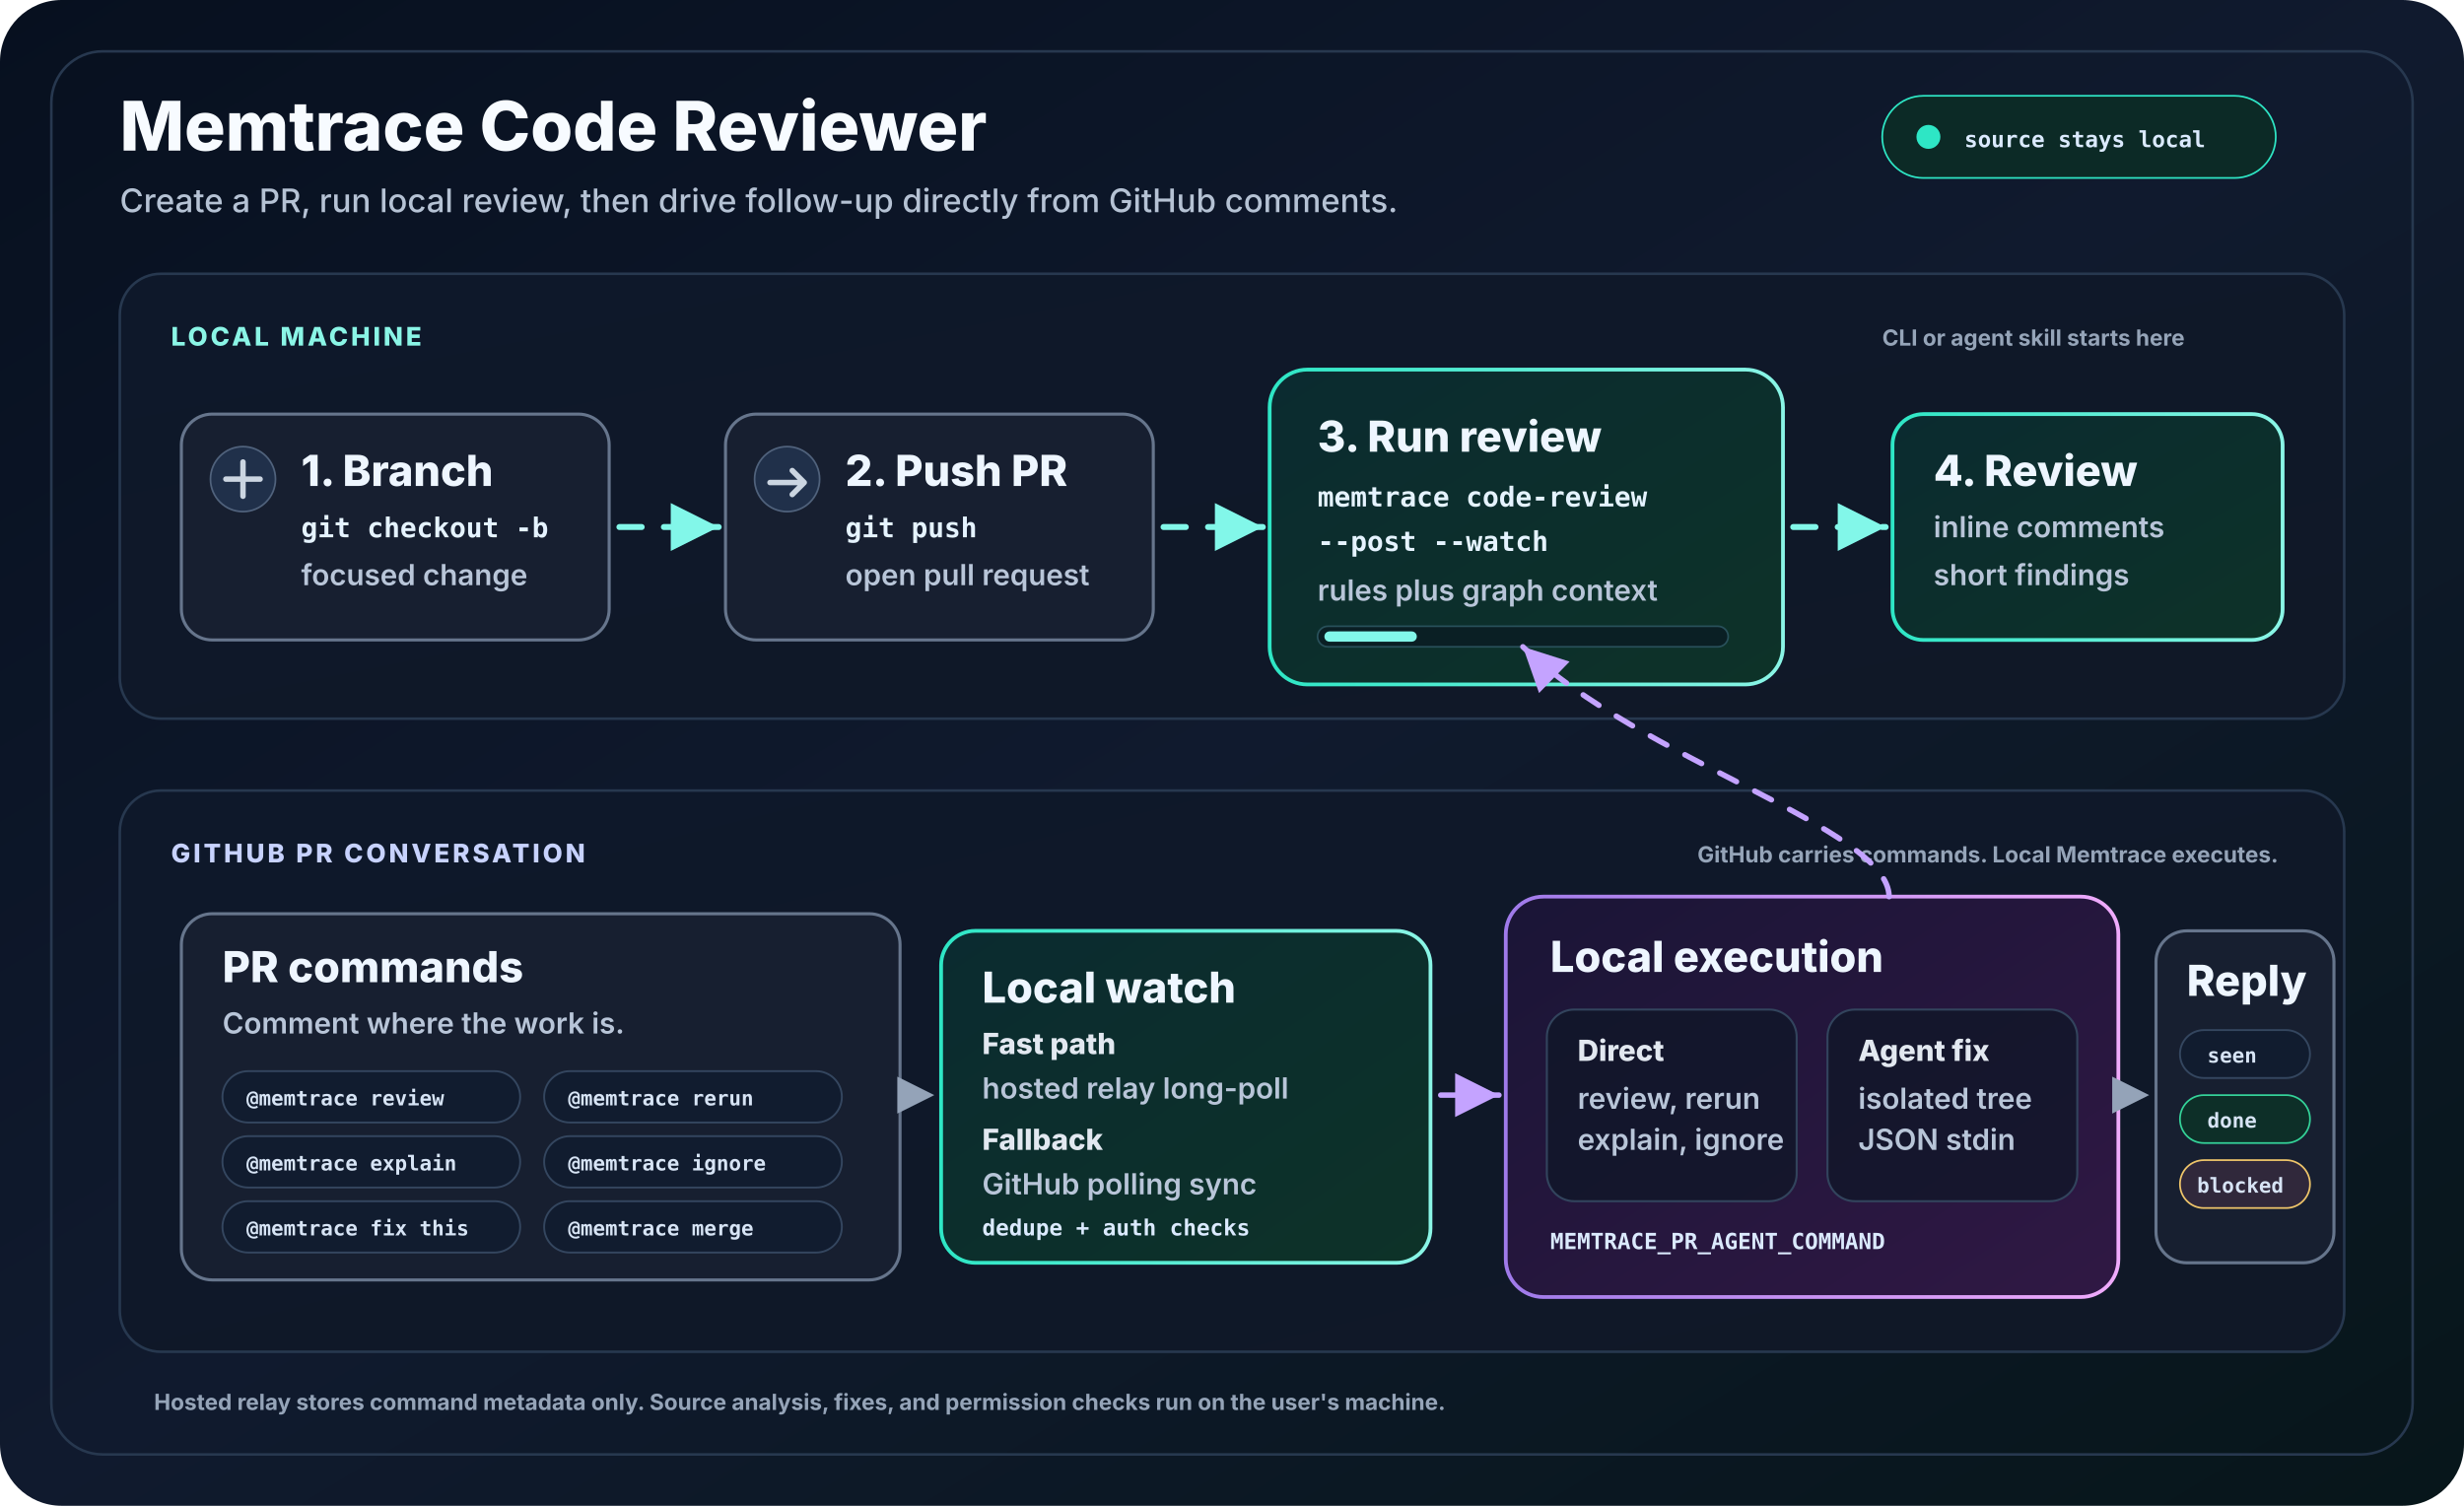
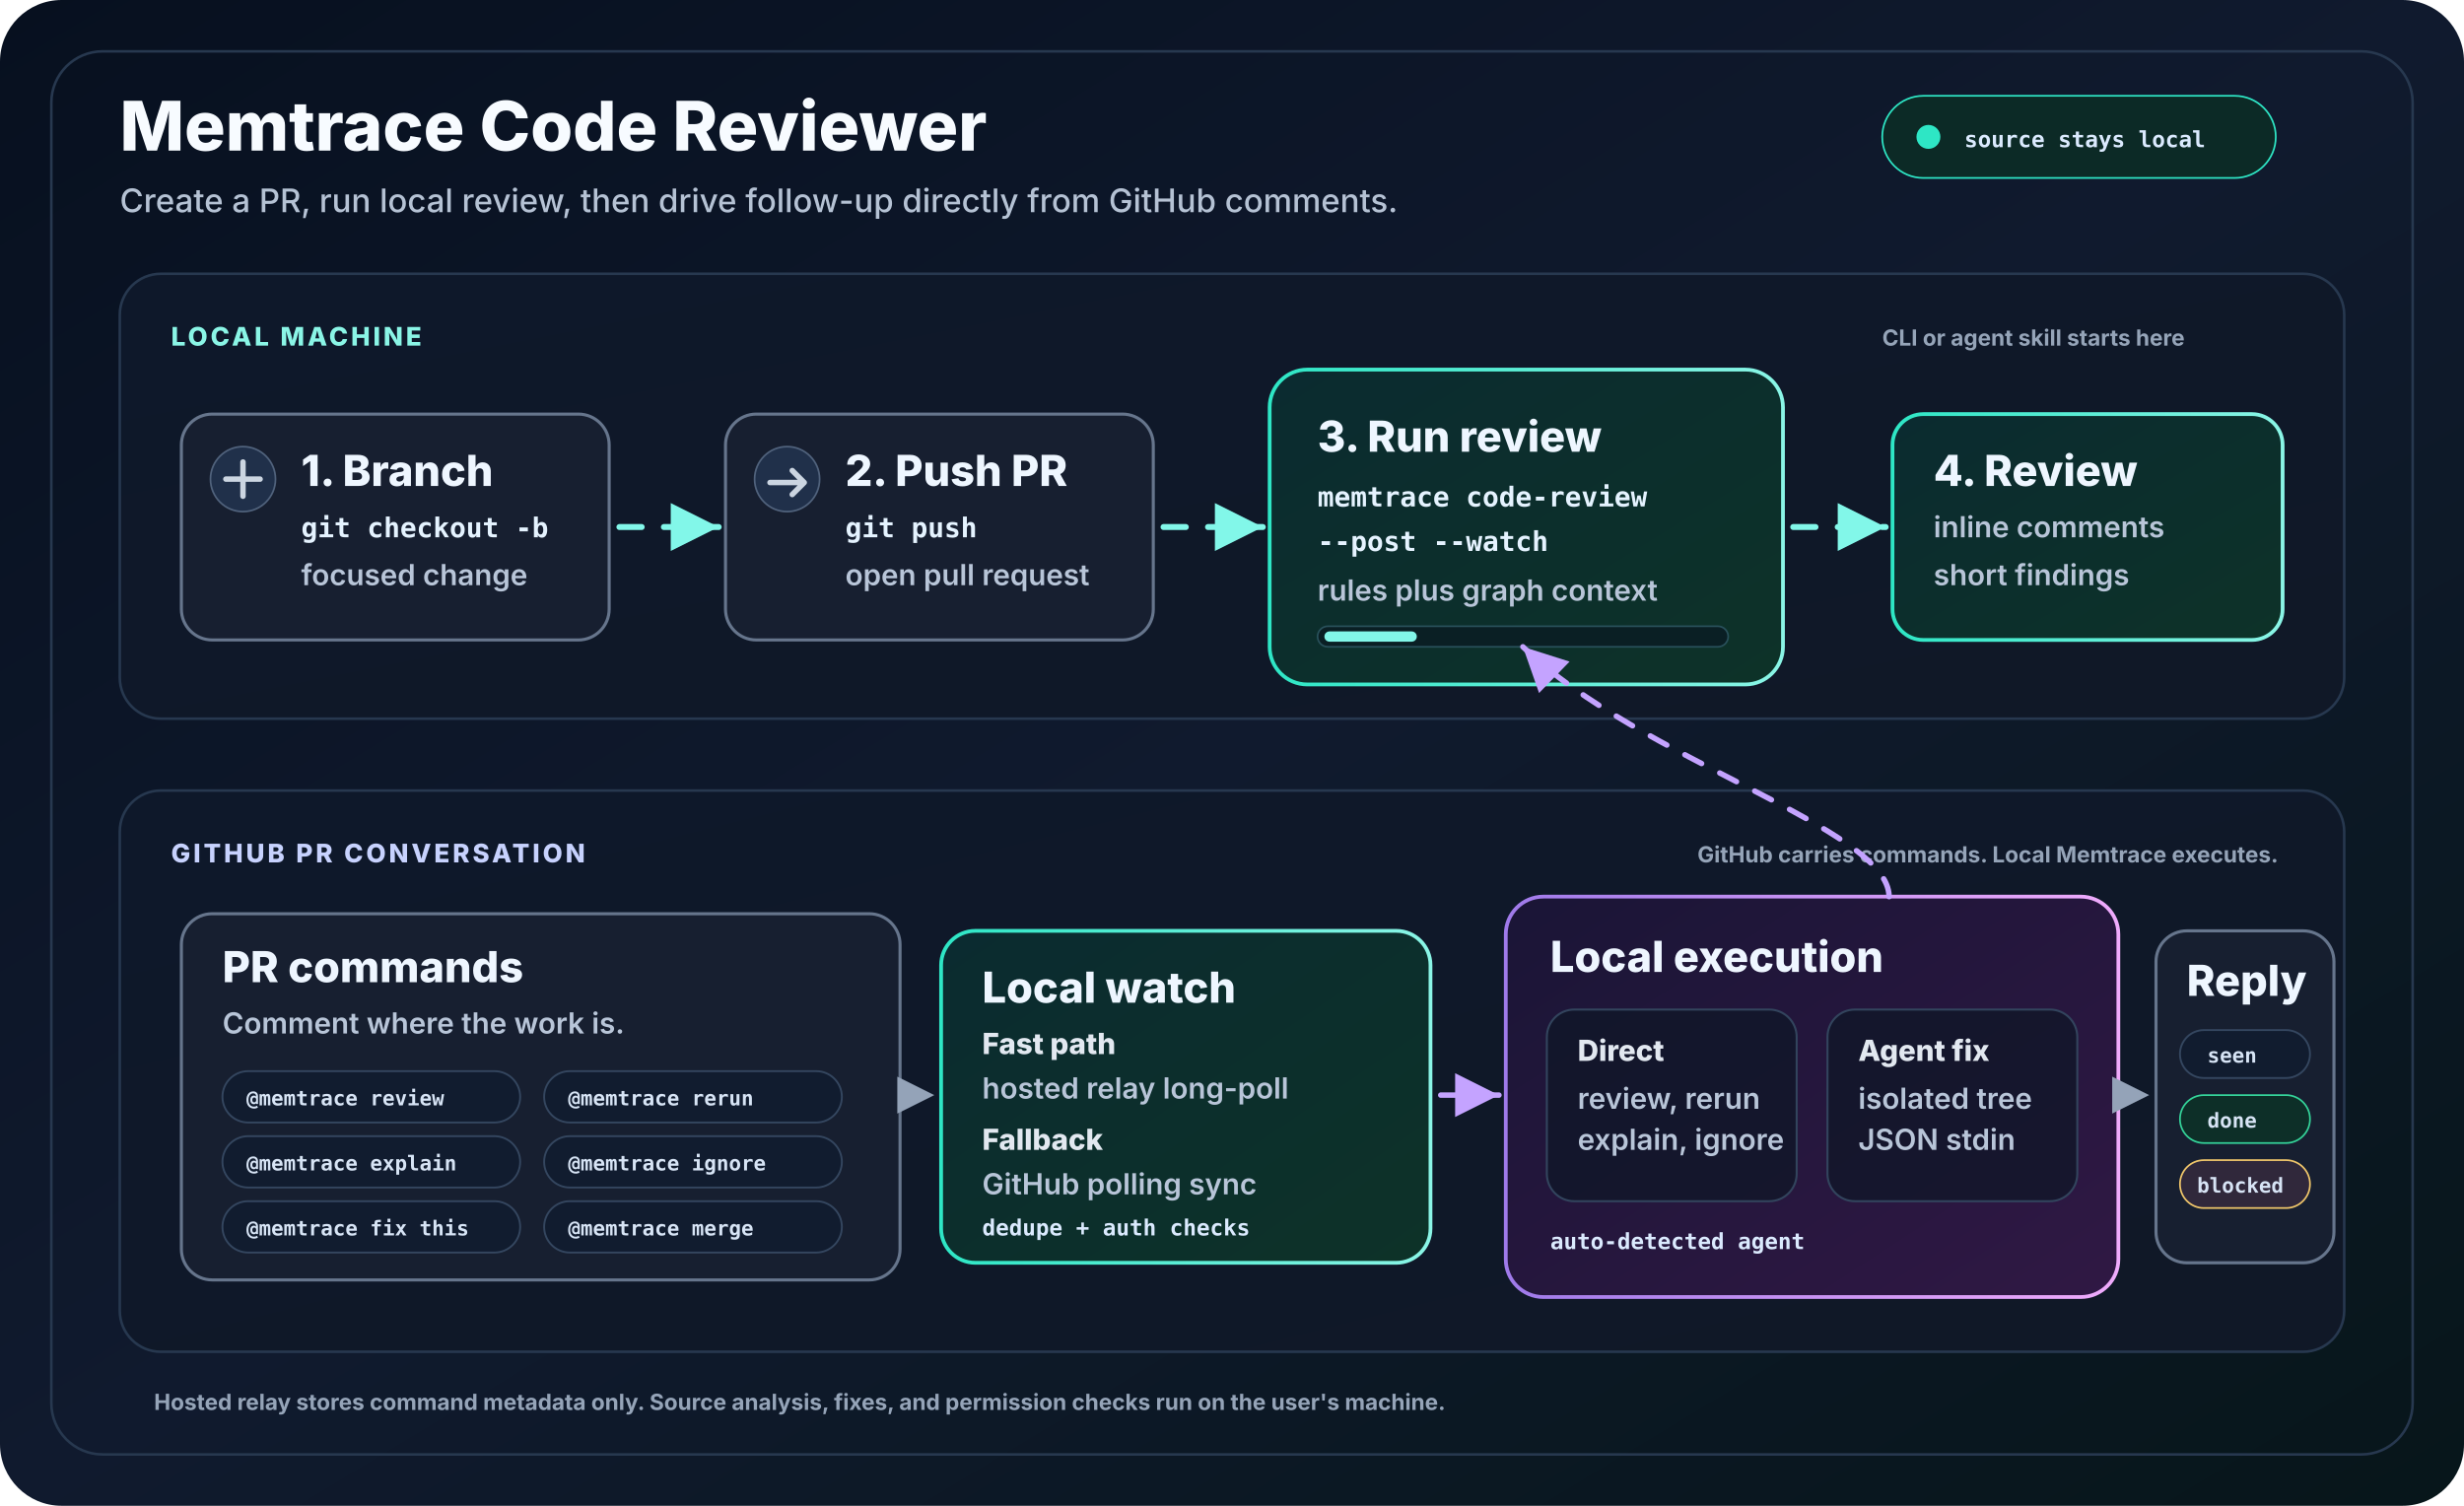
<svg xmlns="http://www.w3.org/2000/svg" viewBox="0 0 1440 880" overflow="hidden" role="img" aria-labelledby="title desc">
  <defs>
    <linearGradient id="pageBg" x1="0" y1="0" x2="1" y2="1">
      <stop offset="0%" stop-color="#07101f" />
      <stop offset="50%" stop-color="#101a2e" />
      <stop offset="100%" stop-color="#07161a" />
    </linearGradient>
    <linearGradient id="panelBg" x1="0" y1="0" x2="1" y2="1">
      <stop offset="0%" stop-color="#0e182a" />
      <stop offset="100%" stop-color="#101827" />
    </linearGradient>
    <linearGradient id="localBg" x1="0" y1="0" x2="1" y2="1">
      <stop offset="0%" stop-color="#0b2b30" />
      <stop offset="100%" stop-color="#0d3228" />
    </linearGradient>
    <linearGradient id="agentBg" x1="0" y1="0" x2="1" y2="1">
      <stop offset="0%" stop-color="#1a1536" />
      <stop offset="100%" stop-color="#301844" />
    </linearGradient>
    <linearGradient id="strokeTeal" x1="0" x2="1">
      <stop offset="0%" stop-color="#2ee6c5" />
      <stop offset="100%" stop-color="#8af5e6" />
    </linearGradient>
    <linearGradient id="strokePurple" x1="0" x2="1">
      <stop offset="0%" stop-color="#9f7aea" />
      <stop offset="100%" stop-color="#f0abfc" />
    </linearGradient>
    <filter id="tealGlow" x="-28%" y="-28%" width="156%" height="156%">
      <feGaussianBlur stdDeviation="8" result="blur" />
      <feColorMatrix in="blur" type="matrix" values="0 0 0 0 0.18 0 0 0 0 0.91 0 0 0 0 0.78 0 0 0 .38 0" />
      <feMerge>
        <feMergeNode />
        <feMergeNode in="SourceGraphic" />
      </feMerge>
    </filter>
    <filter id="purpleGlow" x="-28%" y="-28%" width="156%" height="156%">
      <feGaussianBlur stdDeviation="8" result="blur" />
      <feColorMatrix in="blur" type="matrix" values="0 0 0 0 .62 0 0 0 0 .43 0 0 0 0 1 0 0 0 .36 0" />
      <feMerge>
        <feMergeNode />
        <feMergeNode in="SourceGraphic" />
      </feMerge>
    </filter>
    <marker id="arrowTeal" markerWidth="12" markerHeight="12" refX="10" refY="6" orient="auto" markerUnits="strokeWidth">
      <path d="M2,2 L10,6 L2,10 Z" fill="#82f7e9" />
    </marker>
    <marker id="arrowGray" markerWidth="12" markerHeight="12" refX="10" refY="6" orient="auto" markerUnits="strokeWidth">
      <path d="M2,2 L10,6 L2,10 Z" fill="#94a3b8" />
    </marker>
    <marker id="arrowPurple" markerWidth="12" markerHeight="12" refX="10" refY="6" orient="auto" markerUnits="strokeWidth">
      <path d="M2,2 L10,6 L2,10 Z" fill="#c4a3ff" />
    </marker>
    <style>
      .title { font: 800 40px ui-sans-serif, system-ui, -apple-system, Segoe UI, sans-serif; fill: #f7fbff; letter-spacing: 0; }
      .subtitle { font: 500 19px ui-sans-serif, system-ui, -apple-system, Segoe UI, sans-serif; fill: #b5c2d4; letter-spacing: 0; }
      .lane { font: 800 15px ui-sans-serif, system-ui, -apple-system, Segoe UI, sans-serif; fill: #8af5e6; letter-spacing: 1.7px; }
      .laneBlue { fill: #c7d2fe; }
      .h { font: 800 25px ui-sans-serif, system-ui, -apple-system, Segoe UI, sans-serif; fill: #eef6ff; letter-spacing: 0; }
      .subh { font: 800 17px ui-sans-serif, system-ui, -apple-system, Segoe UI, sans-serif; fill: #e2e8f0; letter-spacing: 0; }
      .body { font: 560 17px ui-sans-serif, system-ui, -apple-system, Segoe UI, sans-serif; fill: #b8c5d8; letter-spacing: 0; }
      .small { font: 700 13px ui-sans-serif, system-ui, -apple-system, Segoe UI, sans-serif; fill: #95a4b8; letter-spacing: 0; }
      .mono { font: 750 16px ui-monospace, SFMono-Regular, Menlo, Consolas, monospace; fill: #e5f3ff; letter-spacing: 0; }
      .monoSmall { font: 750 13px ui-monospace, SFMono-Regular, Menlo, Consolas, monospace; fill: #dbeafe; letter-spacing: 0; }
      .panel { fill: url(#panelBg); stroke: #27384f; stroke-width: 1.5; }
      .baseCard { fill: #171f30; stroke: #66758c; stroke-width: 1.8; }
      .localCard { fill: url(#localBg); stroke: url(#strokeTeal); stroke-width: 2.2; }
      .agentCard { fill: url(#agentBg); stroke: url(#strokePurple); stroke-width: 2.2; }
      .miniCard { fill: rgba(13, 22, 37, .7); stroke: #32445d; stroke-width: 1.2; }
      .chip { fill: #111c2f; stroke: #34465f; stroke-width: 1.1; }
      .chipText { font: 750 12px ui-monospace, SFMono-Regular, Menlo, Consolas, monospace; fill: #d7e4f5; letter-spacing: 0; }
      .okChip { fill: #0d2f28; stroke: #34d399; }
      .warnChip { fill: #30283b; stroke: #f0c66a; }
      .path { fill: none; stroke: #82f7e9; stroke-width: 3.5; stroke-linecap: round; stroke-dasharray: 13 13; marker-end: url(#arrowTeal); animation: dash 3.2s linear infinite; }
      .pathGray { fill: none; stroke: #94a3b8; stroke-width: 2.7; stroke-linecap: round; stroke-dasharray: 8 12; marker-end: url(#arrowGray); animation: dash 4.6s linear infinite; }
      .pathPurple { fill: none; stroke: #c4a3ff; stroke-width: 3.2; stroke-linecap: round; stroke-dasharray: 11 12; marker-end: url(#arrowPurple); animation: dash 3.8s linear infinite; }
      .scan { animation: scanOpacity 2.8s ease-in-out infinite; }
      @keyframes dash { to { stroke-dashoffset: -104; } }
      @keyframes scanOpacity {
        0%, 100% { opacity: .22; }
        50% { opacity: 1; }
      }
    </style>
  </defs>
  <rect width="1440" height="880" rx="36" fill="url(#pageBg)" />
  <rect x="30" y="30" width="1380" height="820" rx="30" fill="none" stroke="#27384f" stroke-width="1.5" />
  <text x="70" y="88" class="title">Memtrace Code Reviewer</text>
  <text x="70" y="124" class="subtitle">Create a PR, run local review, then drive follow-up directly from GitHub comments.</text>
  <g transform="translate(1100 56)">
    <rect x="0" y="0" width="230" height="48" rx="24" fill="#0c2a26" stroke="#2ee6c5" />
    <circle cx="27" cy="24" r="7" fill="#2ee6c5" />
    <text x="48" y="30" class="monoSmall">source stays local</text>
  </g>
  <g transform="translate(70 160)">
    <rect class="panel" width="1300" height="260" rx="24" />
    <text x="30" y="42" class="lane">LOCAL MACHINE</text>
    <text x="1030" y="42" class="small">CLI or agent skill starts here</text>
    <g transform="translate(36 82)">
      <rect class="baseCard" width="250" height="132" rx="18" />
      <circle cx="36" cy="38" r="19" fill="#20304a" stroke="#50627c" />
      <path d="M26 38 h20 M36 28 v20" stroke="#cbd5e1" stroke-width="3.2" stroke-linecap="round" />
      <text x="70" y="42" class="h">1. Branch</text>
      <text x="70" y="72" class="mono">git checkout -b</text>
      <text x="70" y="100" class="body">focused change</text>
    </g>
    <g transform="translate(354 82)">
      <rect class="baseCard" width="250" height="132" rx="18" />
      <circle cx="36" cy="38" r="19" fill="#20304a" stroke="#50627c" />
      <path d="M26 40 h20 l-7 -7 M46 40 l-7 7" fill="none" stroke="#cbd5e1" stroke-width="3.2" stroke-linecap="round" stroke-linejoin="round" />
      <text x="70" y="42" class="h">2. Push PR</text>
      <text x="70" y="72" class="mono">git push</text>
      <text x="70" y="100" class="body">open pull request</text>
    </g>
    <g transform="translate(672 56)">
      <rect class="localCard" width="300" height="184" rx="22" />
      <text x="28" y="48" class="h">3. Run review</text>
      <text x="28" y="80" class="mono">memtrace code-review</text>
      <text x="28" y="106" class="mono">--post --watch</text>
      <text x="28" y="135" class="body">rules plus graph context</text>
      <rect x="28" y="150" width="240" height="12" rx="6" fill="#0a1f24" stroke="#28505a" />
      <rect class="scan" x="32" y="153" width="54" height="6" rx="3" fill="#82f7e9" />
    </g>
    <g transform="translate(1036 82)">
      <rect class="localCard" width="228" height="132" rx="18" />
      <text x="24" y="42" class="h">4. Review</text>
      <text x="24" y="72" class="body">inline comments</text>
      <text x="24" y="100" class="body">short findings</text>
    </g>
    <path class="path" d="M292 148 C314 148 330 148 350 148" />
    <path class="path" d="M610 148 C632 148 648 148 668 148" />
    <path class="path" d="M978 148 C1002 148 1014 148 1032 148" />
  </g>
  <g transform="translate(70 462)">
    <rect class="panel" width="1300" height="328" rx="24" />
    <text x="30" y="42" class="lane laneBlue">GITHUB PR CONVERSATION</text>
    <text x="922" y="42" class="small">GitHub carries commands. Local Memtrace executes.</text>
    <g transform="translate(36 72)">
      <rect class="baseCard" width="420" height="214" rx="18" />
      <text x="24" y="40" class="h">PR commands</text>
      <text x="24" y="70" class="body">Comment where the work is.</text>
      <g transform="translate(24 92)">
        <rect class="chip" width="174" height="30" rx="15" />
        <text x="14" y="20" class="chipText">@memtrace review</text>
        <rect class="chip" x="188" width="174" height="30" rx="15" />
        <text x="202" y="20" class="chipText">@memtrace rerun</text>
      </g>
      <g transform="translate(24 130)">
        <rect class="chip" width="174" height="30" rx="15" />
        <text x="14" y="20" class="chipText">@memtrace explain</text>
        <rect class="chip" x="188" width="174" height="30" rx="15" />
        <text x="202" y="20" class="chipText">@memtrace ignore</text>
      </g>
      <g transform="translate(24 168)">
        <rect class="chip" width="174" height="30" rx="15" />
        <text x="14" y="20" class="chipText">@memtrace fix this</text>
        <rect class="chip" x="188" width="174" height="30" rx="15" />
        <text x="202" y="20" class="chipText">@memtrace merge</text>
      </g>
    </g>
    <g transform="translate(480 82)">
      <rect class="localCard" width="286" height="194" rx="20" />
      <text x="24" y="42" class="h">Local watch</text>
      <text x="24" y="72" class="subh">Fast path</text>
      <text x="24" y="98" class="body">hosted relay long-poll</text>
      <text x="24" y="128" class="subh">Fallback</text>
      <text x="24" y="154" class="body">GitHub polling sync</text>
      <text x="24" y="178" class="monoSmall">dedupe + auth checks</text>
    </g>
    <g transform="translate(810 62)">
      <rect class="agentCard" width="358" height="234" rx="22" />
      <text x="26" y="44" class="h">Local execution</text>
      <g transform="translate(24 66)">
        <rect class="miniCard" width="146" height="112" rx="16" />
        <text x="18" y="30" class="subh">Direct</text>
        <text x="18" y="58" class="body">review, rerun</text>
        <text x="18" y="82" class="body">explain, ignore</text>
      </g>
      <g transform="translate(188 66)">
        <rect class="miniCard" width="146" height="112" rx="16" />
        <text x="18" y="30" class="subh">Agent fix</text>
        <text x="18" y="58" class="body">isolated tree</text>
        <text x="18" y="82" class="body">JSON stdin</text>
      </g>
-       <text x="26" y="206" class="monoSmall">MEMTRACE_PR_AGENT_COMMAND</text>
+       <text x="26" y="206" class="monoSmall">auto-detected agent</text>
    </g>
    <g transform="translate(1190 82)">
      <rect class="baseCard" width="104" height="194" rx="18" />
      <text x="18" y="38" class="h">Reply</text>
      <rect class="chip" x="14" y="58" width="76" height="28" rx="14" />
      <text x="30" y="77" class="chipText">seen</text>
      <rect class="okChip" x="14" y="96" width="76" height="28" rx="14" />
      <text x="30" y="115" class="chipText">done</text>
      <rect class="warnChip" x="14" y="134" width="76" height="28" rx="14" />
      <text x="24" y="153" class="chipText">blocked</text>
    </g>
    <path class="pathGray" d="M460 178 C466 178 472 178 476 178" />
    <path class="pathPurple" d="M772 178 C788 178 798 178 806 178" />
    <path class="pathGray" d="M1172 178 C1178 178 1184 178 1186 178" />
    <path class="pathPurple" d="M1034 62 C1034 22 888 -18 820 -84" />
  </g>
  <g transform="translate(90 824)">
    <text class="small" x="0" y="0">Hosted relay stores command metadata only. Source analysis, fixes, and permission checks run on the user's machine.</text>
  </g>
</svg>
